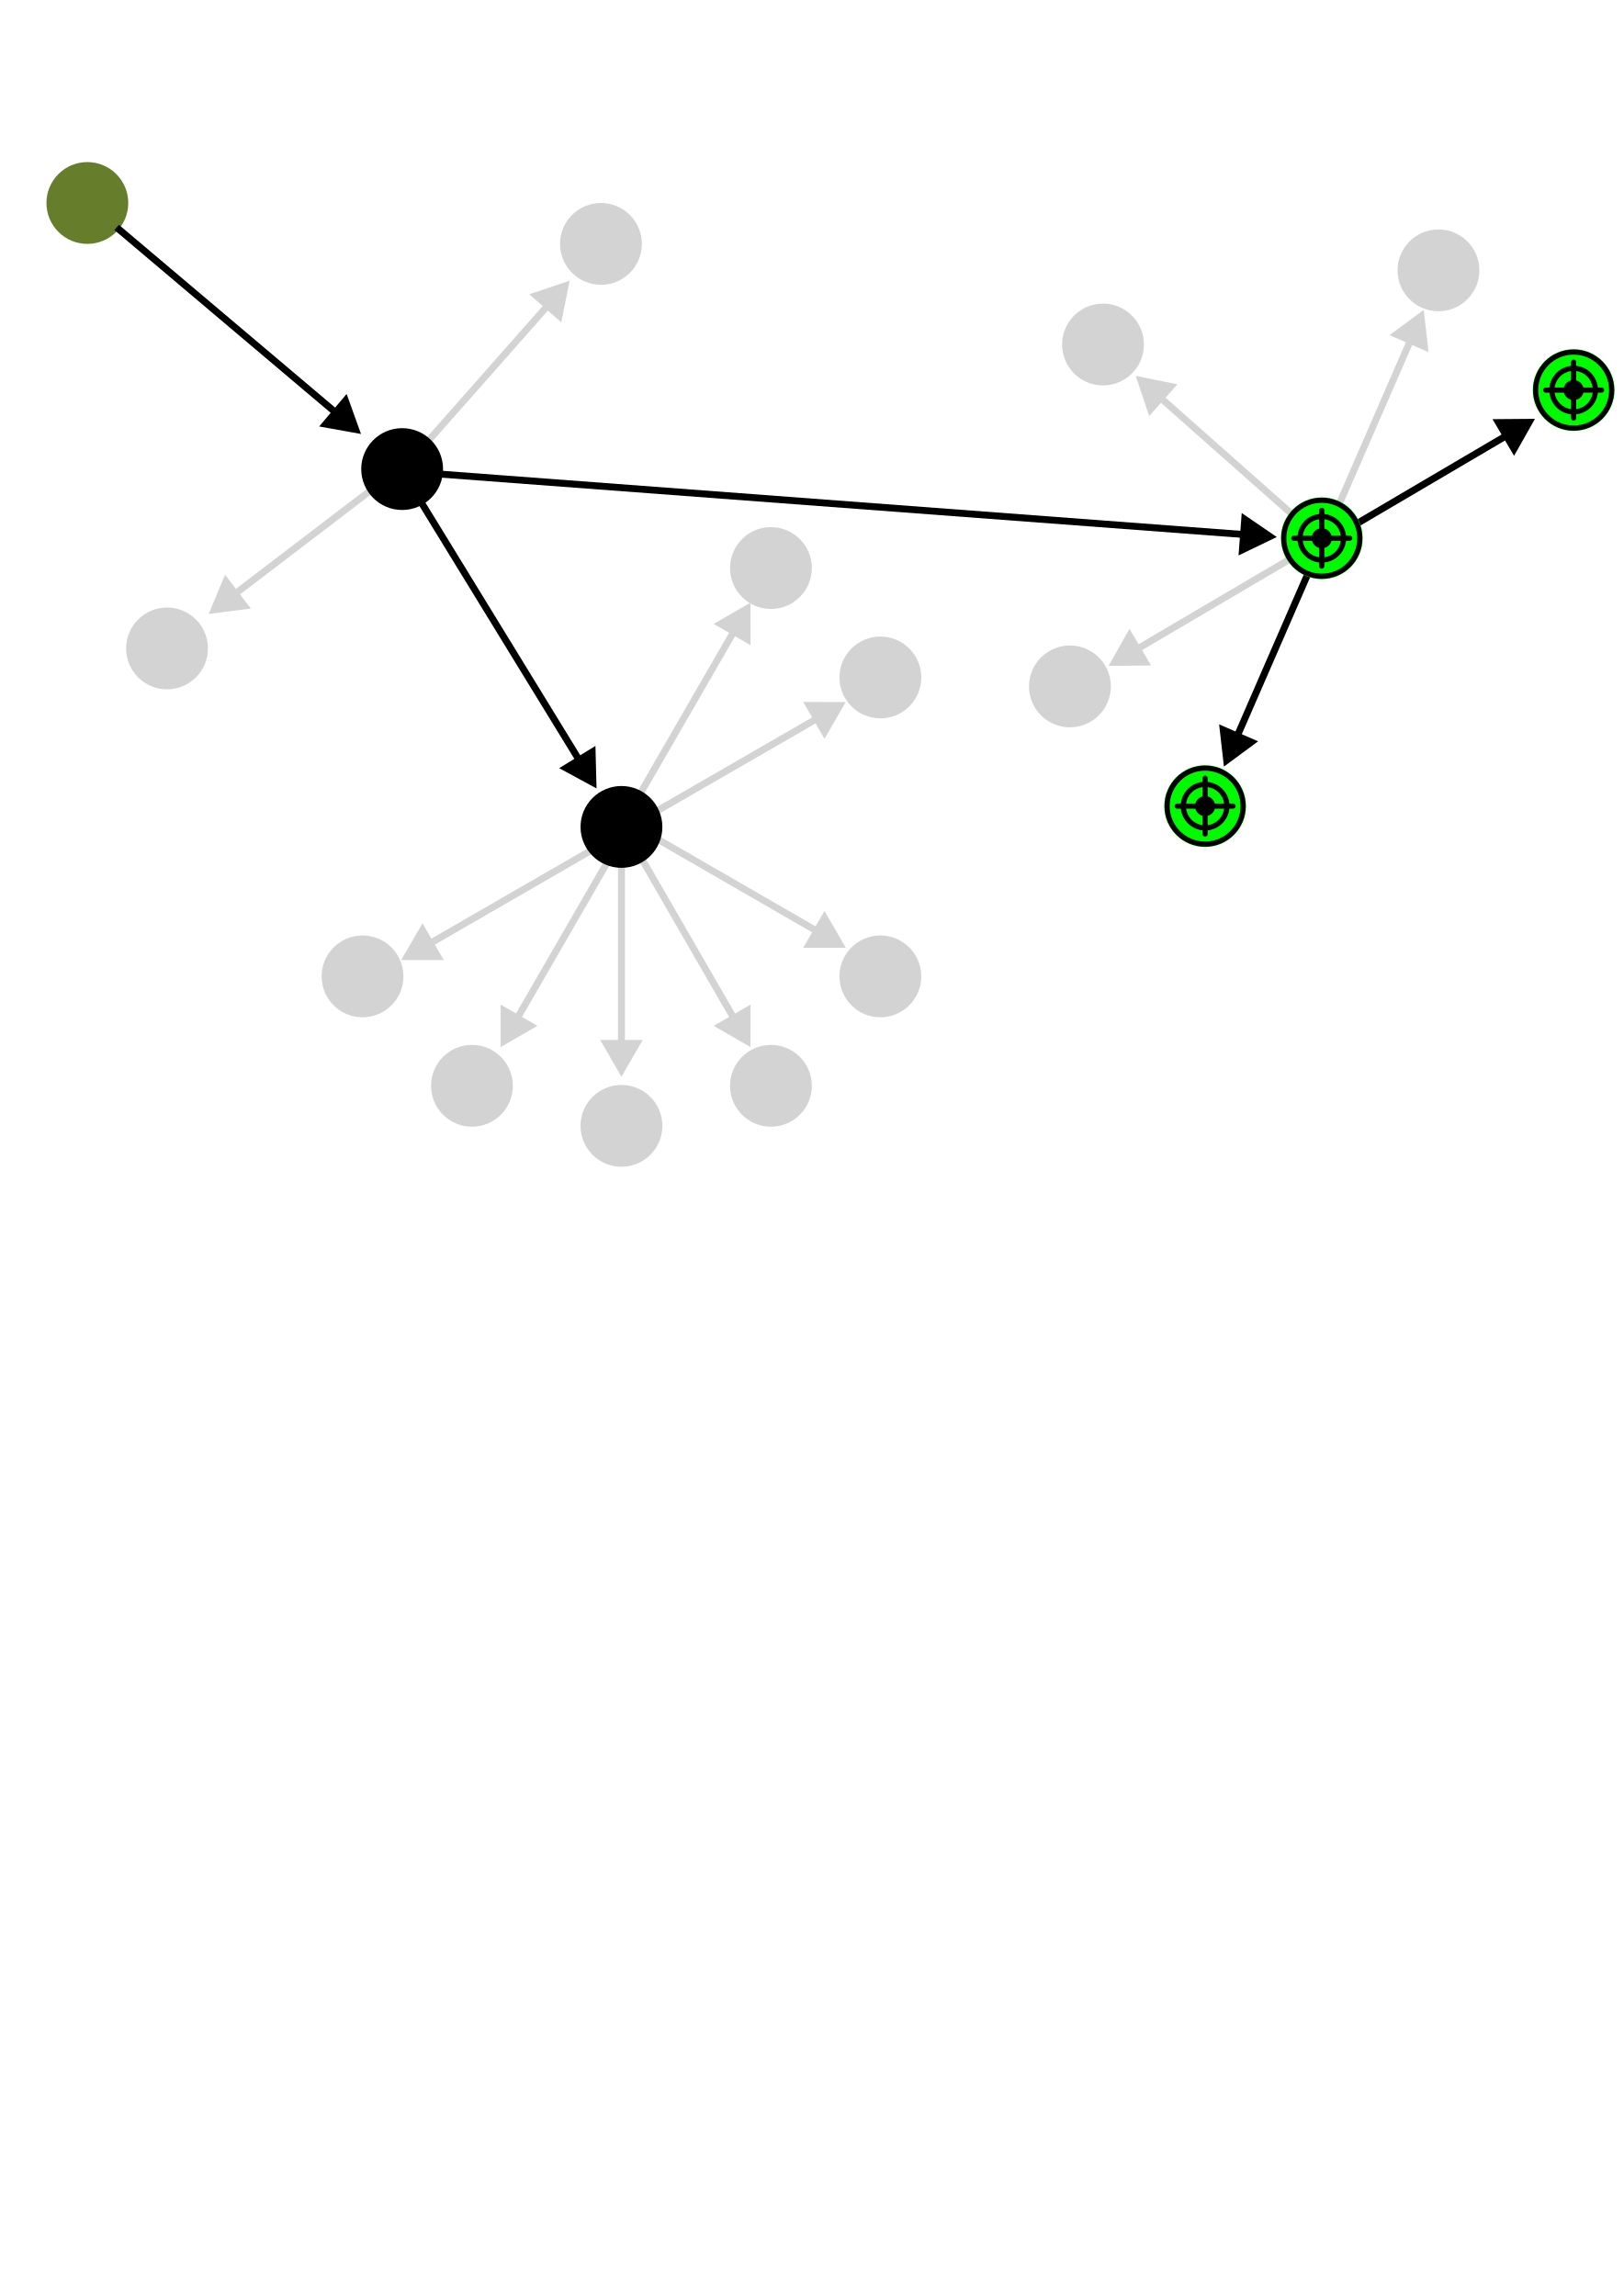
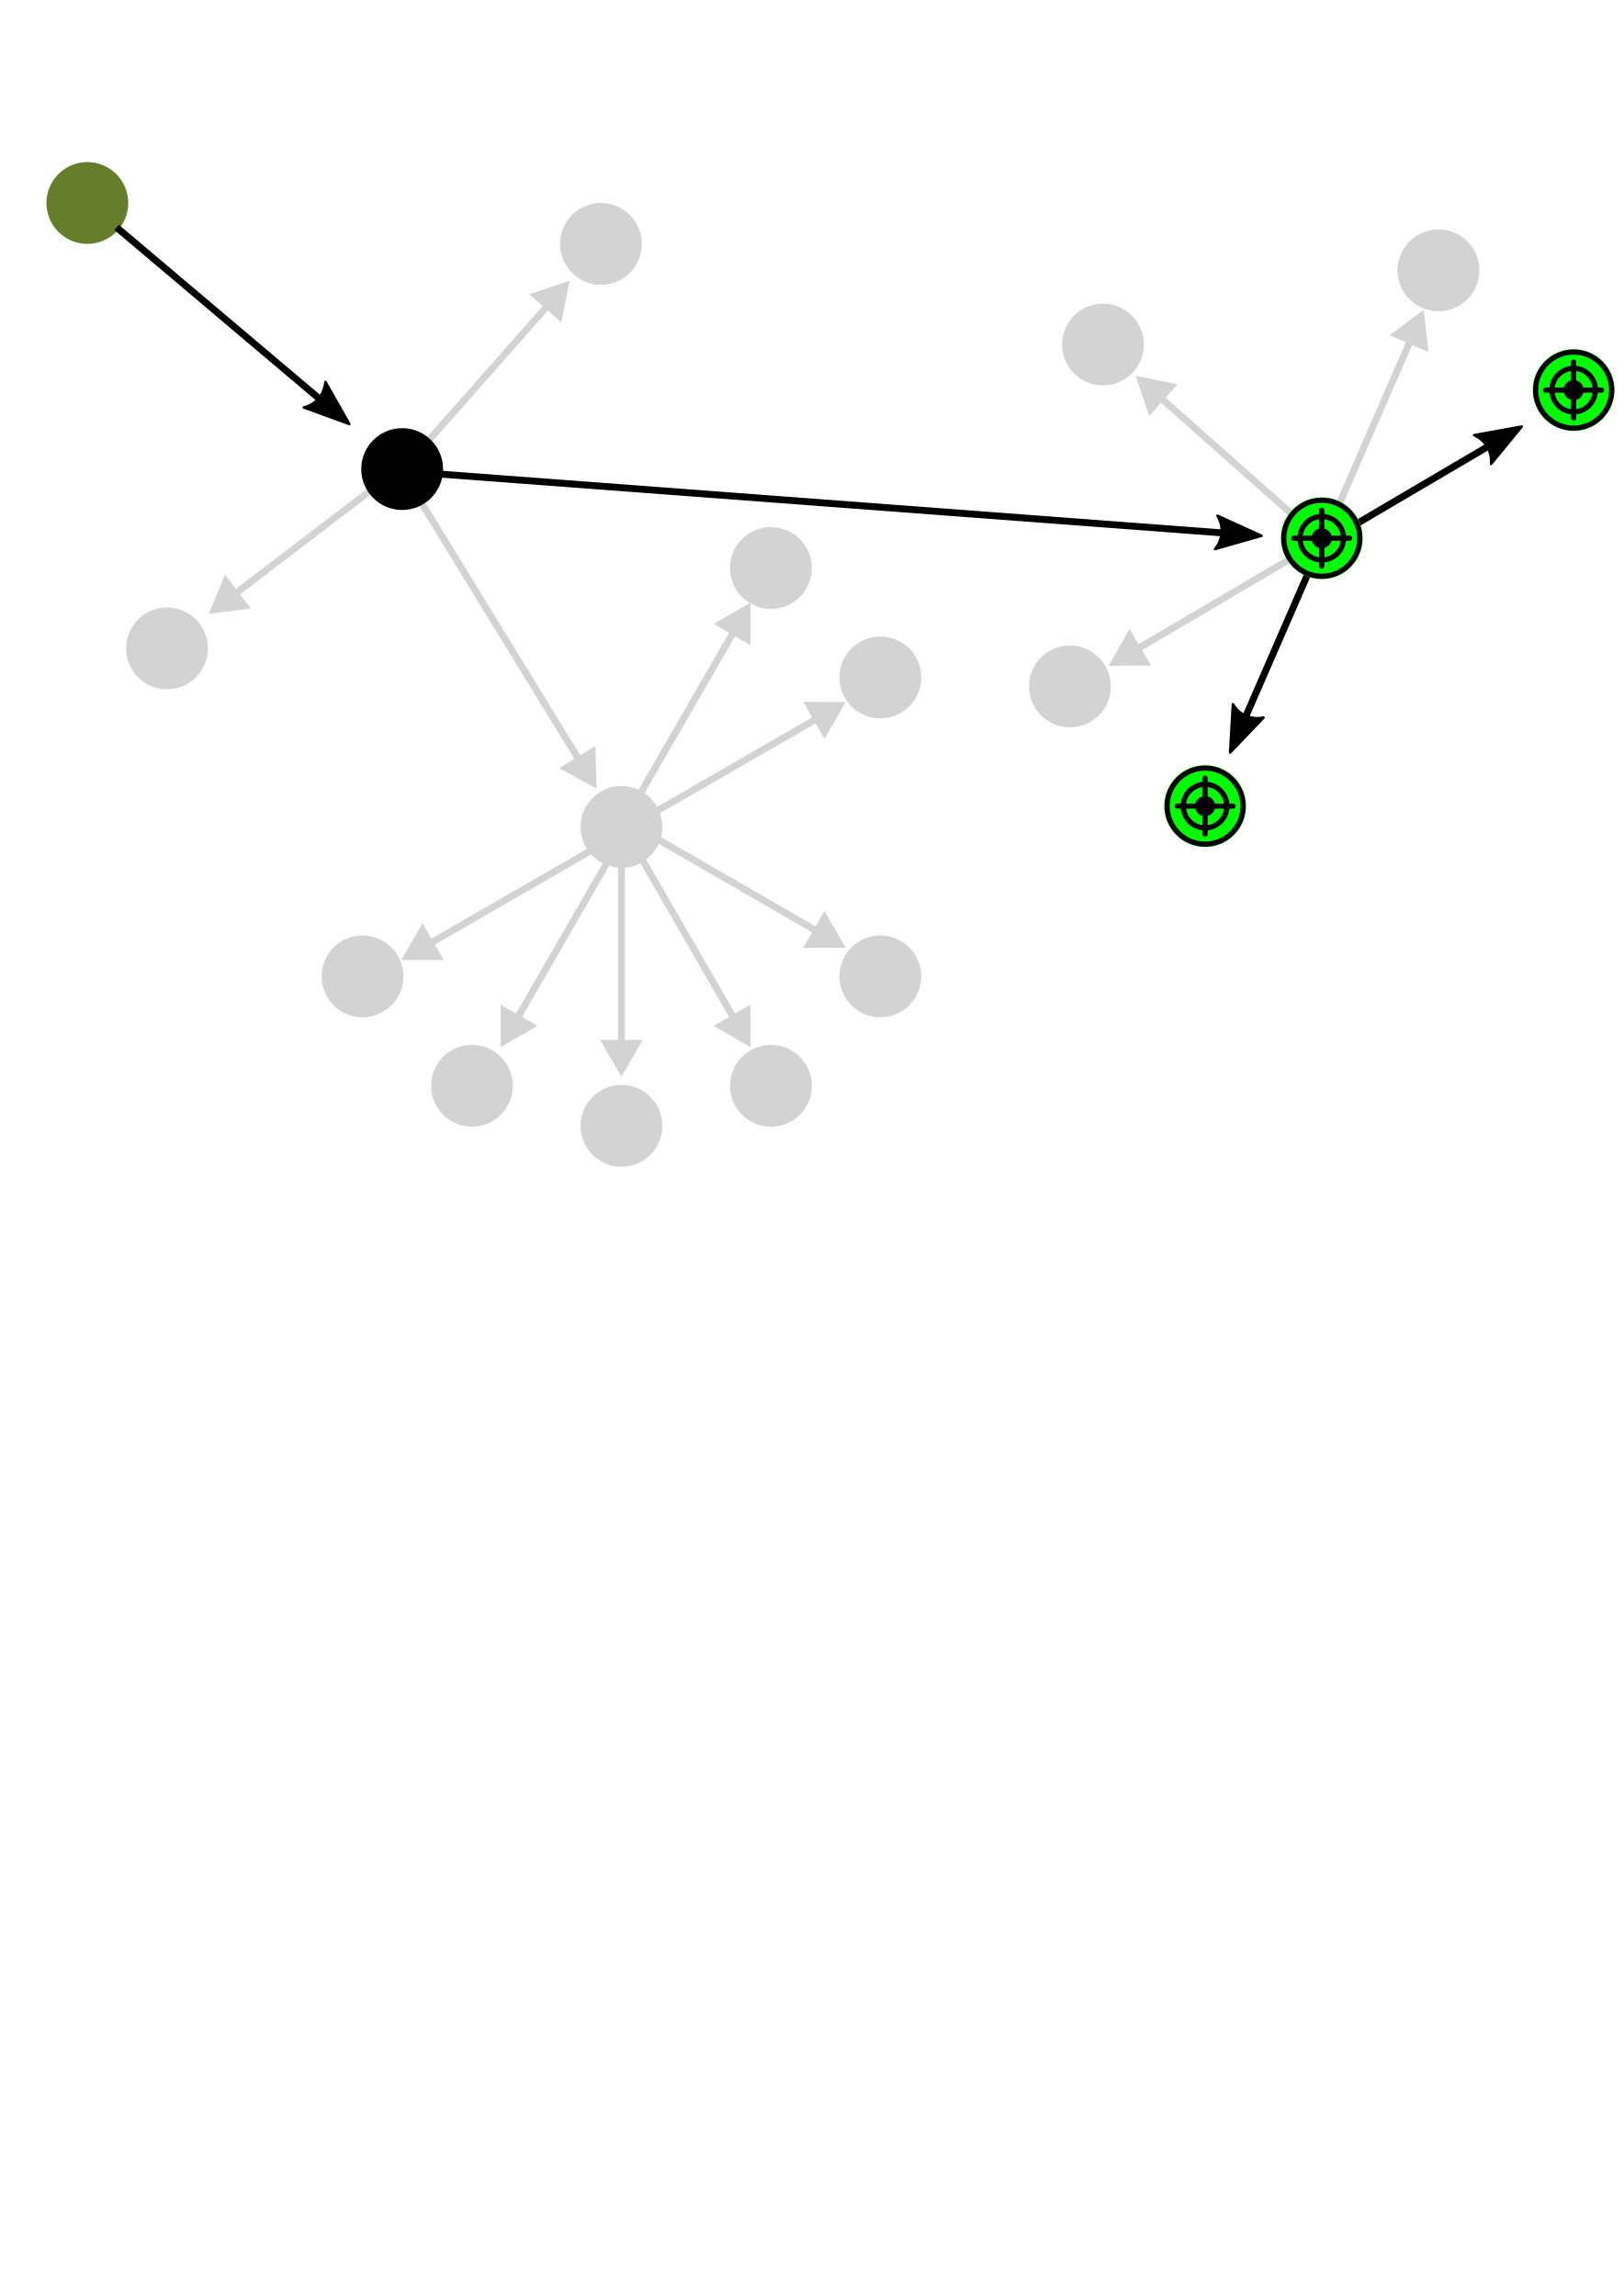
<svg xmlns="http://www.w3.org/2000/svg" width="210mm" height="297mm" viewBox="0 0 210 297" version="1.1" id="svg5">
  <defs id="defs2">
+     <marker style="overflow:visible" id="marker2242" refX="0.0" refY="0.0" orient="auto">
+       <path transform="scale(0.6) translate(0,0)" d="M 8.719,4.034 L -2.207,0.016 L 8.719,-4.002 C 6.973,-1.63 6.983,1.616 8.719,4.034 z " style="stroke:context-stroke;fill-rule:evenodd;fill:context-stroke;stroke-width:0.625;stroke-linejoin:round" id="path2240" />
+     </marker>
+     <marker style="overflow:visible;" id="marker2154" refX="0.0" refY="0.0" orient="auto">
+       <path transform="scale(0.6) rotate(180) translate(0,0)" d="M 8.719,4.034 L -2.207,0.016 L 8.719,-4.002 C 6.973,-1.63 6.983,1.616 8.719,4.034 z " style="stroke:context-stroke;fill-rule:evenodd;fill:context-stroke;stroke-width:0.625;stroke-linejoin:round;" id="path2152" />
+     </marker>
+     <marker style="overflow:visible;" id="Arrow1Mend" refX="0.0" refY="0.0" orient="auto">
+       <path transform="scale(0.4) rotate(180) translate(10,0)" style="fill-rule:evenodd;fill:context-stroke;stroke:context-stroke;stroke-width:1.0pt;" d="M 0.0,0.0 L 5.0,-5.0 L -12.5,0.0 L 5.0,5.0 L 0.0,0.0 z " id="path1213" />
+     </marker>
+     <marker style="overflow:visible;" id="marker2136" refX="0.0" refY="0.0" orient="auto">
+       <path transform="scale(0.6) rotate(180) translate(0,0)" d="M 8.719,4.034 L -2.207,0.016 L 8.719,-4.002 C 6.973,-1.63 6.983,1.616 8.719,4.034 z " style="stroke:context-stroke;fill-rule:evenodd;fill:context-stroke;stroke-width:0.625;stroke-linejoin:round;" id="path2134" />
+     </marker>
+     <marker style="overflow:visible;" id="marker2126" refX="0.0" refY="0.0" orient="auto">
+       <path transform="scale(0.3) rotate(180) translate(-2.3,0)" d="M 8.719,4.034 L -2.207,0.016 L 8.719,-4.002 C 6.973,-1.63 6.983,1.616 8.719,4.034 z " style="stroke:context-stroke;fill-rule:evenodd;fill:context-stroke;stroke-width:0.625;stroke-linejoin:round;" id="path2124" />
+     </marker>
+     <marker style="overflow:visible;" id="Arrow2Send" refX="0.0" refY="0.0" orient="auto">
+       <path transform="scale(0.3) rotate(180) translate(-2.3,0)" d="M 8.719,4.034 L -2.207,0.016 L 8.719,-4.002 C 6.973,-1.63 6.983,1.616 8.719,4.034 z " style="stroke:context-stroke;fill-rule:evenodd;fill:context-stroke;stroke-width:0.625;stroke-linejoin:round;" id="path1237" />
+     </marker>
+     <marker style="overflow:visible;" id="Arrow2Mend" refX="0.0" refY="0.0" orient="auto">
+       <path transform="scale(0.6) rotate(180) translate(0,0)" d="M 8.719,4.034 L -2.207,0.016 L 8.719,-4.002 C 6.973,-1.63 6.983,1.616 8.719,4.034 z " style="stroke:context-stroke;fill-rule:evenodd;fill:context-stroke;stroke-width:0.625;stroke-linejoin:round;" id="path1231" />
+     </marker>
+     <marker style="overflow:visible;" id="Arrow1Send" refX="0.0" refY="0.0" orient="auto">
+       <path transform="scale(0.2) rotate(180) translate(6,0)" style="fill-rule:evenodd;fill:context-stroke;stroke:context-stroke;stroke-width:1.0pt;" d="M 0.0,0.0 L 5.0,-5.0 L -12.5,0.0 L 5.0,5.0 L 0.0,0.0 z " id="path1219" />
+     </marker>
+     <marker style="overflow:visible" id="Arrow1Mstart" refX="0.0" refY="0.0" orient="auto">
+       <path transform="scale(0.4) translate(10,0)" style="fill-rule:evenodd;fill:context-stroke;stroke:context-stroke;stroke-width:1.0pt" d="M 0.0,0.0 L 5.0,-5.0 L -12.5,0.0 L 5.0,5.0 L 0.0,0.0 z " id="path1210" />
+     </marker>
+     <marker style="overflow:visible" id="marker1488" refX="0.0" refY="0.0" orient="auto">
+       <path transform="scale(0.6) translate(0,0)" d="M 8.719,4.034 L -2.207,0.016 L 8.719,-4.002 C 6.973,-1.63 6.983,1.616 8.719,4.034 z " style="stroke:context-stroke;fill-rule:evenodd;fill:context-stroke;stroke-width:0.625;stroke-linejoin:round" id="path1486" />
+     </marker>
+     <marker style="overflow:visible" id="Arrow2Mstart" refX="0.0" refY="0.0" orient="auto">
+       <path transform="scale(0.6) translate(0,0)" d="M 8.719,4.034 L -2.207,0.016 L 8.719,-4.002 C 6.973,-1.63 6.983,1.616 8.719,4.034 z " style="stroke:context-stroke;fill-rule:evenodd;fill:context-stroke;stroke-width:0.625;stroke-linejoin:round" id="path1228" />
+     </marker>
+     <marker style="overflow:visible" id="Arrow1Lstart" refX="0.0" refY="0.0" orient="auto">
+       <path transform="scale(0.8) translate(12.5,0)" style="fill-rule:evenodd;fill:context-stroke;stroke:context-stroke;stroke-width:1.0pt" d="M 0.0,0.0 L 5.0,-5.0 L -12.5,0.0 L 5.0,5.0 L 0.0,0.0 z " id="path1204" />
+     </marker>
    <marker style="overflow:visible" id="TriangleStart" refX="0" refY="0" orient="auto-start-reverse" markerWidth="5.324" markerHeight="6.155" viewBox="0 0 5.324 6.155" preserveAspectRatio="xMidYMid">
      <path transform="scale(0.5)" style="fill:context-stroke;fill-rule:evenodd;stroke:context-stroke;stroke-width:1pt" d="M 5.77,0 -2.88,5 V -5 Z" id="path135" />
    </marker>
  </defs>
  <g id="layer1">
    <g id="g1873" transform="translate(114.7661,97.35264)">
      <path style="fill:#d3d3d3;stroke:#000000;stroke-width:0;stop-color:#000000;font-variation-settings:normal;opacity:1;vector-effect:none;fill-opacity:1;stroke-linecap:butt;stroke-linejoin:miter;stroke-miterlimit:4;stroke-dasharray:none;stroke-dashoffset:0;stroke-opacity:1;-inkscape-stroke:none;stop-opacity:1" id="path400" d="m -9.766,-23.873 a 5.292,5.292 0 0 1 -5.281,5.292 5.292,5.292 0 0 1 -5.302,-5.271 5.292,5.292 0 0 1 5.26,-5.313 5.292,5.292 0 0 1 5.323,5.249" />
      <path style="fill:#667e2c;stroke:#000000;stroke-width:0;stop-color:#000000;font-variation-settings:normal;opacity:1;vector-effect:none;fill-opacity:1;stroke-linecap:butt;stroke-linejoin:miter;stroke-miterlimit:4;stroke-dasharray:none;stroke-dashoffset:0;stroke-opacity:1;-inkscape-stroke:none;stop-opacity:1" id="path400-02" d="m -98.177,-71.095 a 5.292,5.292 0 0 1 -5.281,5.292 5.292,5.292 0 0 1 -5.302,-5.271 5.292,5.292 0 0 1 5.26,-5.313 5.292,5.292 0 0 1 5.323,5.249" />
      <path style="fill:#d3d3d3;stroke:#000000;stroke-width:0;stop-color:#000000;font-variation-settings:normal;opacity:1;vector-effect:none;fill-opacity:1;stroke-linecap:butt;stroke-linejoin:miter;stroke-miterlimit:4;stroke-dasharray:none;stroke-dashoffset:0;stroke-opacity:1;-inkscape-stroke:none;stop-opacity:1" id="path400-3" d="m -31.752,-65.803 a 5.292,5.292 0 0 1 -5.281,5.292 5.292,5.292 0 0 1 -5.302,-5.271 5.292,5.292 0 0 1 5.26,-5.313 5.292,5.292 0 0 1 5.323,5.249" />
      <path style="fill:#d3d3d3;stroke:#000000;stroke-width:0;stop-color:#000000;font-variation-settings:normal;opacity:1;vector-effect:none;fill-opacity:1;stroke-linecap:butt;stroke-linejoin:miter;stroke-miterlimit:4;stroke-dasharray:none;stroke-dashoffset:0;stroke-opacity:1;-inkscape-stroke:none;stop-opacity:1" id="path400-1" d="m 4.387,-9.72 a 5.292,5.292 0 0 1 -5.281,5.292 5.292,5.292 0 0 1 -5.302,-5.271 5.292,5.292 0 0 1 5.26,-5.313 5.292,5.292 0 0 1 5.323,5.249" />
      <path style="fill:#d3d3d3;stroke:#000000;stroke-width:0;stop-color:#000000;font-variation-settings:normal;opacity:1;vector-effect:none;fill-opacity:1;stroke-linecap:butt;stroke-linejoin:miter;stroke-miterlimit:4;stroke-dasharray:none;stroke-dashoffset:0;stroke-opacity:1;-inkscape-stroke:none;stop-opacity:1" id="path400-0" d="m -9.766,43.102 a 5.292,5.292 0 0 1 -5.281,5.292 5.292,5.292 0 0 1 -5.302,-5.271 5.292,5.292 0 0 1 5.26,-5.313 5.292,5.292 0 0 1 5.323,5.249" />
      <path style="fill:#d3d3d3;stroke:#000000;stroke-width:0;stop-color:#000000;font-variation-settings:normal;opacity:1;vector-effect:none;fill-opacity:1;stroke-linecap:butt;stroke-linejoin:miter;stroke-miterlimit:4;stroke-dasharray:none;stroke-dashoffset:0;stroke-opacity:1;-inkscape-stroke:none;stop-opacity:1" id="path400-5" d="m -48.434,43.102 a 5.292,5.292 0 0 1 -5.281,5.292 5.292,5.292 0 0 1 -5.302,-5.271 5.292,5.292 0 0 1 5.26,-5.313 5.292,5.292 0 0 1 5.323,5.249" />
      <path style="fill:#d3d3d3;stroke:#000000;stroke-width:0;stop-color:#000000;font-variation-settings:normal;opacity:1;vector-effect:none;fill-opacity:1;stroke-linecap:butt;stroke-linejoin:miter;stroke-miterlimit:4;stroke-dasharray:none;stroke-dashoffset:0;stroke-opacity:1;-inkscape-stroke:none;stop-opacity:1" id="path400-4" d="m 4.387,28.948 a 5.292,5.292 0 0 1 -5.281,5.292 5.292,5.292 0 0 1 -5.302,-5.271 5.292,5.292 0 0 1 5.26,-5.313 5.292,5.292 0 0 1 5.323,5.249" />
      <path style="fill:#d3d3d3;stroke:#000000;stroke-width:0;stop-color:#000000;font-variation-settings:normal;opacity:1;vector-effect:none;fill-opacity:1;stroke-linecap:butt;stroke-linejoin:miter;stroke-miterlimit:4;stroke-dasharray:none;stroke-dashoffset:0;stroke-opacity:1;-inkscape-stroke:none;stop-opacity:1" id="path400-7" d="m -29.1,48.282 a 5.292,5.292 0 0 1 -5.281,5.292 5.292,5.292 0 0 1 -5.302,-5.271 5.292,5.292 0 0 1 5.26,-5.313 5.292,5.292 0 0 1 5.323,5.249" />
      <path style="fill:#d3d3d3;stroke:#000000;stroke-width:0;stop-color:#000000;font-variation-settings:normal;opacity:1;vector-effect:none;fill-opacity:1;stroke-linecap:butt;stroke-linejoin:miter;stroke-miterlimit:4;stroke-dasharray:none;stroke-dashoffset:0;stroke-opacity:1;-inkscape-stroke:none;stop-opacity:1" id="path400-9" d="m -62.587,28.948 a 5.292,5.292 0 0 1 -5.281,5.292 5.292,5.292 0 0 1 -5.302,-5.271 5.292,5.292 0 0 1 5.26,-5.313 5.292,5.292 0 0 1 5.323,5.249" />
      <path style="font-variation-settings:normal;opacity:1;vector-effect:none;fill:none;fill-opacity:1;fill-rule:evenodd;stroke:#d3d3d3;stroke-width:0.894;stroke-linecap:butt;stroke-linejoin:miter;stroke-miterlimit:4;stroke-dasharray:none;stroke-dashoffset:0;stroke-opacity:1;-inkscape-stroke:none;marker-start:url(#TriangleStart);marker-end:url(#TriangleStart);stop-color:#000000;stop-opacity:1" d="M -35.799,11.202 -60.121,25.244" id="path1840" />
      <path style="font-variation-settings:normal;opacity:1;vector-effect:none;fill:none;fill-opacity:1;fill-rule:evenodd;stroke:#d3d3d3;stroke-width:0.894;stroke-linecap:butt;stroke-linejoin:miter;stroke-miterlimit:4;stroke-dasharray:none;stroke-dashoffset:0;stroke-opacity:1;-inkscape-stroke:none;marker-start:url(#TriangleStart);stop-color:#000000;stop-opacity:1" d="m -34.392,38.757 3e-6,-28.085" id="path1842" />
      <path style="font-variation-settings:normal;opacity:1;vector-effect:none;fill:none;fill-opacity:1;fill-rule:evenodd;stroke:#d3d3d3;stroke-width:0.894;stroke-linecap:butt;stroke-linejoin:miter;stroke-miterlimit:4;stroke-dasharray:none;stroke-dashoffset:0;stroke-opacity:1;-inkscape-stroke:none;marker-start:url(#TriangleStart);stop-color:#000000;stop-opacity:1" d="M -48.434,35.344 -34.392,11.022" id="path1844" />
      <path style="font-variation-settings:normal;opacity:1;vector-effect:none;fill:none;fill-opacity:1;fill-rule:evenodd;stroke:#d3d3d3;stroke-width:0.894;stroke-linecap:butt;stroke-linejoin:miter;stroke-miterlimit:4;stroke-dasharray:none;stroke-dashoffset:0;stroke-opacity:1;-inkscape-stroke:none;marker-start:url(#TriangleStart);stop-color:#000000;stop-opacity:1" d="M -19.291,35.344 -33.333,11.022" id="path1846" />
      <path style="font-variation-settings:normal;opacity:1;vector-effect:none;fill:none;fill-opacity:1;fill-rule:evenodd;stroke:#d3d3d3;stroke-width:0.894;stroke-linecap:butt;stroke-linejoin:miter;stroke-miterlimit:4;stroke-dasharray:none;stroke-dashoffset:0;stroke-opacity:1;-inkscape-stroke:none;marker-start:url(#TriangleStart);stop-color:#000000;stop-opacity:1" d="M -8.133,23.657 -32.455,9.614" id="path1848" />
      <path style="font-variation-settings:normal;opacity:1;vector-effect:none;fill:none;fill-opacity:1;fill-rule:evenodd;stroke:#d3d3d3;stroke-width:0.894;stroke-linecap:butt;stroke-linejoin:miter;stroke-miterlimit:4;stroke-dasharray:none;stroke-dashoffset:0;stroke-opacity:1;-inkscape-stroke:none;marker-start:url(#TriangleStart);stop-color:#000000;stop-opacity:1" d="M -19.291,-16.644 -33.333,7.678" id="path1854" />
      <path id="path400-02-3" style="stroke:#00ff00;stroke-width:0;stop-color:#000000;font-variation-settings:normal;opacity:1;vector-effect:none;fill:#00fa00;fill-opacity:1;stroke-linecap:butt;stroke-linejoin:miter;stroke-miterlimit:4;stroke-dasharray:none;stroke-dashoffset:0;stroke-opacity:1;-inkscape-stroke:none;stop-opacity:1" d="m 94.052,-46.894 a 5.292,5.292 0 0 1 -5.281,5.292 5.292,5.292 0 0 1 -5.302,-5.271 5.292,5.292 0 0 1 5.26,-5.313 5.292,5.292 0 0 1 5.323,5.249" />
      <path style="fill:#d3d3d3;stroke:#000000;stroke-width:0;stop-color:#000000;fill-opacity:1;font-variation-settings:normal;opacity:1;vector-effect:none;stroke-linecap:butt;stroke-linejoin:miter;stroke-miterlimit:4;stroke-dasharray:none;stroke-dashoffset:0;stroke-opacity:1;-inkscape-stroke:none;stop-opacity:1" id="path400-02-1" d="m 76.566,-62.381 a 5.292,5.292 0 0 1 -5.281,5.292 5.292,5.292 0 0 1 -5.302,-5.271 5.292,5.292 0 0 1 5.26,-5.313 5.292,5.292 0 0 1 5.323,5.249" />
      <path style="fill:#00fa00;stroke:#00ff00;stroke-width:0;stop-color:#000000;font-variation-settings:normal;opacity:1;vector-effect:none;fill-opacity:1;stroke-linecap:butt;stroke-linejoin:miter;stroke-miterlimit:4;stroke-dasharray:none;stroke-dashoffset:0;stroke-opacity:1;-inkscape-stroke:none;stop-opacity:1" id="path400-02-2" d="M 46.388,6.924 A 5.292,5.292 0 0 1 41.107,12.216 5.292,5.292 0 0 1 35.805,6.945 5.292,5.292 0 0 1 41.065,1.633 5.292,5.292 0 0 1 46.388,6.882" />
      <path style="fill:#d3d3d3;stroke:#000000;stroke-width:0;stop-color:#000000;font-variation-settings:normal;opacity:1;vector-effect:none;fill-opacity:1;stroke-linecap:butt;stroke-linejoin:miter;stroke-miterlimit:4;stroke-dasharray:none;stroke-dashoffset:0;stroke-opacity:1;-inkscape-stroke:none;stop-opacity:1" id="path400-02-9" d="m 33.183,-52.786 a 5.292,5.292 0 0 1 -5.281,5.292 5.292,5.292 0 0 1 -5.302,-5.271 5.292,5.292 0 0 1 5.26,-5.313 5.292,5.292 0 0 1 5.323,5.249" />
      <path style="fill:#d3d3d3;stroke:#000000;stroke-width:0;stop-color:#000000;font-variation-settings:normal;opacity:1;vector-effect:none;fill-opacity:1;stroke-linecap:butt;stroke-linejoin:miter;stroke-miterlimit:4;stroke-dasharray:none;stroke-dashoffset:0;stroke-opacity:1;-inkscape-stroke:none;stop-opacity:1" id="path400-02-21" d="m 28.902,-8.563 a 5.292,5.292 0 0 1 -5.281,5.292 5.292,5.292 0 0 1 -5.302,-5.271 5.292,5.292 0 0 1 5.26,-5.313 5.292,5.292 0 0 1 5.323,5.249" />
-       <path style="font-variation-settings:normal;opacity:1;vector-effect:none;fill:none;fill-opacity:1;fill-rule:evenodd;stroke:#000000;stroke-width:0.894;stroke-linecap:butt;stroke-linejoin:miter;stroke-miterlimit:4;stroke-dasharray:none;stroke-dashoffset:0;stroke-opacity:1;-inkscape-stroke:none;marker-start:url(#TriangleStart);stop-color:#000000;stop-opacity:1" d="M 47.204,-28.125 -61.182,-36.278" id="path2119" />
-       <path style="font-variation-settings:normal;opacity:1;fill:none;fill-opacity:1;fill-rule:evenodd;stroke:#000000;stroke-width:0.894;stroke-linecap:butt;stroke-linejoin:miter;stroke-miterlimit:4;stroke-dasharray:none;stroke-dashoffset:0;stroke-opacity:1;marker-start:url(#TriangleStart);stop-color:#000000;stop-opacity:1" d="M -70.5,-43.266 -99.677,-67.933" id="path2121" />
+       <path style="font-variation-settings:normal;opacity:1;fill:#000000;fill-opacity:1;fill-rule:evenodd;stroke:#000000;stroke-width:0.894;stroke-linecap:butt;stroke-linejoin:miter;stroke-miterlimit:4;stroke-dasharray:none;stroke-dashoffset:0;stroke-opacity:1;marker-start:url(#Arrow2Mstart);stop-color:#000000;stop-opacity:1" d="M 47.204,-28.125 -61.182,-36.278" id="path2119" />
+       <path style="font-variation-settings:normal;opacity:1;fill:none;fill-opacity:1;fill-rule:evenodd;stroke:#000000;stroke-width:0.894;stroke-linecap:butt;stroke-linejoin:miter;stroke-miterlimit:4;stroke-dasharray:none;stroke-dashoffset:0;stroke-opacity:1;marker-start:url(#marker2242);stop-color:#000000;stop-opacity:1" d="M -70.5,-43.266 -99.677,-67.933" id="path2121" />
      <path style="font-variation-settings:normal;opacity:1;vector-effect:none;fill:none;fill-opacity:1;fill-rule:evenodd;stroke:#d3d3d3;stroke-width:0.894;stroke-linecap:butt;stroke-linejoin:miter;stroke-miterlimit:4;stroke-dasharray:none;stroke-dashoffset:0;stroke-opacity:1;-inkscape-stroke:none;marker-start:url(#TriangleStart);stop-color:#000000;stop-opacity:1" d="m -43.191,-58.661 -18.708,21.193" id="path2123" />
-       <path style="font-variation-settings:normal;opacity:1;vector-effect:none;fill:none;fill-opacity:1;fill-rule:evenodd;stroke:#000000;stroke-width:0.894;stroke-linecap:butt;stroke-linejoin:miter;stroke-miterlimit:4;stroke-dasharray:none;stroke-dashoffset:0;stroke-opacity:1;-inkscape-stroke:none;marker-start:url(#TriangleStart);stop-color:#000000;stop-opacity:1" d="M -39.273,1.927 -62.107,-35.338" id="path2125" />
-       <path style="font-variation-settings:normal;opacity:1;vector-effect:none;fill:#000000;fill-opacity:1;fill-rule:evenodd;stroke:#000000;stroke-width:0.894;stroke-linecap:butt;stroke-linejoin:miter;stroke-miterlimit:4;stroke-dasharray:none;stroke-dashoffset:0;stroke-opacity:1;-inkscape-stroke:none;marker-start:url(#TriangleStart);marker-end:url(#TriangleStart);stop-color:#000000;stop-opacity:1" d="M 55.66,-26.052 44.797,-1.102" id="path2127" />
+       <path style="font-variation-settings:normal;opacity:1;vector-effect:none;fill:none;fill-opacity:1;fill-rule:evenodd;stroke:#d3d3d3;stroke-width:0.894;stroke-linecap:butt;stroke-linejoin:miter;stroke-miterlimit:4;stroke-dasharray:none;stroke-dashoffset:0;stroke-opacity:1;-inkscape-stroke:none;marker-start:url(#TriangleStart);stop-color:#000000;stop-opacity:1" d="M -39.273,1.927 -62.107,-35.338" id="path2125" />
+       <path style="font-variation-settings:normal;opacity:1;fill:#000000;fill-opacity:1;fill-rule:evenodd;stroke:#000000;stroke-width:0.894;stroke-linecap:butt;stroke-linejoin:miter;stroke-miterlimit:4;stroke-dasharray:none;stroke-dashoffset:0;stroke-opacity:1;marker-start:url(#TriangleStart);marker-end:url(#marker2154);stop-color:#000000;stop-opacity:1" d="M 55.66,-26.052 44.797,-1.102" id="path2127" />
      <path style="font-variation-settings:normal;opacity:1;vector-effect:none;fill:none;fill-opacity:1;fill-rule:evenodd;stroke:#d3d3d3;stroke-width:0.894;stroke-linecap:butt;stroke-linejoin:miter;stroke-miterlimit:4;stroke-dasharray:none;stroke-dashoffset:0;stroke-opacity:1;-inkscape-stroke:none;marker-start:url(#TriangleStart);marker-end:url(#TriangleStart);stop-color:#000000;stop-opacity:1" d="M 54.799,-26.632 31.346,-12.833" id="path2129" />
      <path style="font-variation-settings:normal;opacity:1;vector-effect:none;fill:none;fill-opacity:1;fill-rule:evenodd;stroke:#d3d3d3;stroke-width:0.894;stroke-linecap:butt;stroke-linejoin:miter;stroke-miterlimit:4;stroke-dasharray:none;stroke-dashoffset:0;stroke-opacity:1;-inkscape-stroke:none;marker-start:url(#TriangleStart);marker-end:url(#TriangleStart);stop-color:#000000;stop-opacity:1" d="M 57.239,-29.405 68.103,-54.354" id="path2131" />
-       <path style="font-variation-settings:normal;opacity:1;vector-effect:none;fill:none;fill-opacity:1;fill-rule:evenodd;stroke:#000000;stroke-width:0.894;stroke-linecap:butt;stroke-linejoin:miter;stroke-miterlimit:4;stroke-dasharray:none;stroke-dashoffset:0;stroke-opacity:1;-inkscape-stroke:none;marker-start:url(#TriangleStart);marker-end:url(#TriangleStart);stop-color:#000000;stop-opacity:1" d="M 57.571,-27.766 81.025,-41.565" id="path2133" />
+       <path style="font-variation-settings:normal;opacity:1;fill:#000000;fill-opacity:1;fill-rule:evenodd;stroke:#000000;stroke-width:0.894;stroke-linecap:butt;stroke-linejoin:miter;stroke-miterlimit:4;stroke-dasharray:none;stroke-dashoffset:0;stroke-opacity:1;stop-color:#000000;stop-opacity:1;marker-end:url(#marker2136)" d="M 57.571,-27.766 81.025,-41.565" id="path2133" />
      <path style="font-variation-settings:normal;opacity:1;vector-effect:none;fill:none;fill-opacity:1;fill-rule:evenodd;stroke:#d3d3d3;stroke-width:0.894;stroke-linecap:butt;stroke-linejoin:miter;stroke-miterlimit:4;stroke-dasharray:none;stroke-dashoffset:0;stroke-opacity:1;-inkscape-stroke:none;marker-start:url(#TriangleStart);marker-end:url(#TriangleStart);stop-color:#000000;stop-opacity:1" d="M 54.87,-28.591 34.499,-46.632" id="path2135" />
      <path style="fill:#d3d3d3;stroke:#000000;stroke-width:0;stop-color:#000000;font-variation-settings:normal;opacity:1;vector-effect:none;fill-opacity:1;stroke-linecap:butt;stroke-linejoin:miter;stroke-miterlimit:4;stroke-dasharray:none;stroke-dashoffset:0;stroke-opacity:1;-inkscape-stroke:none;stop-opacity:1" id="path400-999-8" d="m -87.872,-13.475 a 5.292,5.292 0 0 1 -5.281,5.292 5.292,5.292 0 0 1 -5.302,-5.271 5.292,5.292 0 0 1 5.26,-5.313 5.292,5.292 0 0 1 5.323,5.249" />
      <path style="font-variation-settings:normal;opacity:1;vector-effect:none;fill:none;fill-opacity:1;fill-rule:evenodd;stroke:#d3d3d3;stroke-width:0.894;stroke-linecap:butt;stroke-linejoin:miter;stroke-miterlimit:4;stroke-dasharray:none;stroke-dashoffset:0;stroke-opacity:1;-inkscape-stroke:none;marker-start:url(#TriangleStart);stop-color:#000000;stop-opacity:1" d="m -85.252,-19.86 21.995,-16.781" id="path2159" />
      <path style="font-variation-settings:normal;opacity:1;vector-effect:none;fill:none;fill-opacity:1;fill-rule:evenodd;stroke:#d3d3d3;stroke-width:0.894;stroke-linecap:butt;stroke-linejoin:miter;stroke-miterlimit:4;stroke-dasharray:none;stroke-dashoffset:0;stroke-opacity:1;-inkscape-stroke:none;marker-start:url(#TriangleStart);marker-end:url(#TriangleStart);stop-color:#000000;stop-opacity:1" d="M -32.455,9.085 -8.133,-4.957" id="path3019" />
      <g style="fill:#000000" id="g2088-1" transform="matrix(0.03325553,2.0295612e-8,-2.0295612e-8,0.03325553,35.84674,1.674224)">
        <g id="g2077-5">
          <path d="M 157.869,0 C 70.82,0 0,70.819 0,157.868 c 0,87.049 70.82,157.869 157.869,157.869 87.049,0 157.868,-70.82 157.868,-157.869 C 315.737,70.819 244.918,0 157.869,0 Z m 0,295.737 C 81.848,295.737 20,233.89 20,157.868 20,81.848 81.848,20 157.869,20 c 76.02,0 137.868,61.848 137.868,137.868 0,76.022 -61.847,137.869 -137.868,137.869 z" id="path2073-9" />
          <path d="m 266.542,147.868 h -14.42 C 247.456,103.577 212.16,68.281 167.869,63.615 v -14.42 c 0,-5.522 -4.478,-10 -10,-10 -5.523,0 -10,4.478 -10,10 v 14.42 c -44.292,4.666 -79.588,39.961 -84.254,84.253 h -14.42 c -5.522,0 -10,4.478 -10,10 0,5.523 4.478,10 10,10 h 14.42 c 4.666,44.292 39.962,79.588 84.254,84.254 v 14.42 c 0,5.523 4.477,10 10,10 5.522,0 10,-4.477 10,-10 v -14.42 c 44.291,-4.666 79.587,-39.962 84.253,-84.254 h 14.42 c 5.522,0 10,-4.477 10,-10 0,-5.522 -4.478,-10 -10,-10 z m -34.581,0 H 195.593 C 192.02,134.354 181.382,123.717 167.869,120.144 V 83.776 c 33.246,4.466 59.627,30.846 64.092,64.092 z M 147.869,83.776 v 36.367 c -13.514,3.573 -24.152,14.211 -27.725,27.725 H 83.776 c 4.466,-33.246 30.847,-59.626 64.093,-64.092 z m -64.093,84.092 h 36.368 c 3.573,13.514 14.211,24.152 27.725,27.725 v 36.368 C 114.623,227.496 88.241,201.115 83.776,167.868 Z m 84.093,64.093 v -36.368 c 13.514,-3.573 24.151,-14.211 27.724,-27.725 h 36.368 c -4.465,33.247 -30.845,59.628 -64.092,64.093 z" id="path2075-0" />
        </g>
      </g>
-       <path style="fill:#000000;stroke:#000000;stroke-width:0;stop-color:#000000;fill-opacity:1;font-variation-settings:normal;opacity:1;vector-effect:none;stroke-linecap:butt;stroke-linejoin:miter;stroke-miterlimit:4;stroke-dasharray:none;stroke-dashoffset:0;stroke-opacity:1;-inkscape-stroke:none;stop-opacity:1" id="path400-99" d="m -29.1,9.614 a 5.292,5.292 0 0 1 -5.281,5.292 5.292,5.292 0 0 1 -5.302,-5.271 5.292,5.292 0 0 1 5.26,-5.313 5.292,5.292 0 0 1 5.323,5.249" />
+       <path style="fill:#d3d3d3;stroke:#000000;stroke-width:0;stop-color:#000000;fill-opacity:1;font-variation-settings:normal;opacity:1;vector-effect:none;stroke-linecap:butt;stroke-linejoin:miter;stroke-miterlimit:4;stroke-dasharray:none;stroke-dashoffset:0;stroke-opacity:1;-inkscape-stroke:none;stop-opacity:1" id="path400-99" d="m -29.1,9.614 a 5.292,5.292 0 0 1 -5.281,5.292 5.292,5.292 0 0 1 -5.302,-5.271 5.292,5.292 0 0 1 5.26,-5.313 5.292,5.292 0 0 1 5.323,5.249" />
      <g style="fill:#000000" id="g2088-8" transform="matrix(0.03325553,2.0295612e-8,-2.0295612e-8,0.03325553,83.51036,-52.14377)">
        <g id="g2077-6">
          <path d="M 157.869,0 C 70.82,0 0,70.819 0,157.868 c 0,87.049 70.82,157.869 157.869,157.869 87.049,0 157.868,-70.82 157.868,-157.869 C 315.737,70.819 244.918,0 157.869,0 Z m 0,295.737 C 81.848,295.737 20,233.89 20,157.868 20,81.848 81.848,20 157.869,20 c 76.02,0 137.868,61.848 137.868,137.868 0,76.022 -61.847,137.869 -137.868,137.869 z" id="path2073-8" />
          <path d="m 266.542,147.868 h -14.42 C 247.456,103.577 212.16,68.281 167.869,63.615 v -14.42 c 0,-5.522 -4.478,-10 -10,-10 -5.523,0 -10,4.478 -10,10 v 14.42 c -44.292,4.666 -79.588,39.961 -84.254,84.253 h -14.42 c -5.522,0 -10,4.478 -10,10 0,5.523 4.478,10 10,10 h 14.42 c 4.666,44.292 39.962,79.588 84.254,84.254 v 14.42 c 0,5.523 4.477,10 10,10 5.522,0 10,-4.477 10,-10 v -14.42 c 44.291,-4.666 79.587,-39.962 84.253,-84.254 h 14.42 c 5.522,0 10,-4.477 10,-10 0,-5.522 -4.478,-10 -10,-10 z m -34.581,0 H 195.593 C 192.02,134.354 181.382,123.717 167.869,120.144 V 83.776 c 33.246,4.466 59.627,30.846 64.092,64.092 z M 147.869,83.776 v 36.367 c -13.514,3.573 -24.152,14.211 -27.725,27.725 H 83.776 c 4.466,-33.246 30.847,-59.626 64.093,-64.092 z m -64.093,84.092 h 36.368 c 3.573,13.514 14.211,24.152 27.725,27.725 v 36.368 C 114.623,227.496 88.241,201.115 83.776,167.868 Z m 84.093,64.093 v -36.368 c 13.514,-3.573 24.151,-14.211 27.724,-27.725 h 36.368 c -4.465,33.247 -30.845,59.628 -64.092,64.093 z" id="path2075-2" />
        </g>
      </g>
      <path style="fill:#00fa00;stroke:#00ff00;stroke-width:0;stop-color:#000000;fill-opacity:1;font-variation-settings:normal;opacity:1;vector-effect:none;stroke-linecap:butt;stroke-linejoin:miter;stroke-miterlimit:4;stroke-dasharray:none;stroke-dashoffset:0;stroke-opacity:1;-inkscape-stroke:none;stop-opacity:1" id="path400-02-5" d="m 61.477,-27.728 a 5.292,5.292 0 0 1 -5.281,5.292 5.292,5.292 0 0 1 -5.302,-5.271 5.292,5.292 0 0 1 5.26,-5.313 5.292,5.292 0 0 1 5.323,5.249" />
      <g style="fill:#000000" id="g2088-8-3" transform="matrix(0.03325553,2.0295612e-8,-2.0295612e-8,0.03325553,50.93529,-32.9782)">
        <g id="g2077-6-2">
          <path d="M 157.869,0 C 70.82,0 0,70.819 0,157.868 c 0,87.049 70.82,157.869 157.869,157.869 87.049,0 157.868,-70.82 157.868,-157.869 C 315.737,70.819 244.918,0 157.869,0 Z m 0,295.737 C 81.848,295.737 20,233.89 20,157.868 20,81.848 81.848,20 157.869,20 c 76.02,0 137.868,61.848 137.868,137.868 0,76.022 -61.847,137.869 -137.868,137.869 z" id="path2073-8-1" />
          <path d="m 266.542,147.868 h -14.42 C 247.456,103.577 212.16,68.281 167.869,63.615 v -14.42 c 0,-5.522 -4.478,-10 -10,-10 -5.523,0 -10,4.478 -10,10 v 14.42 c -44.292,4.666 -79.588,39.961 -84.254,84.253 h -14.42 c -5.522,0 -10,4.478 -10,10 0,5.523 4.478,10 10,10 h 14.42 c 4.666,44.292 39.962,79.588 84.254,84.254 v 14.42 c 0,5.523 4.477,10 10,10 5.522,0 10,-4.477 10,-10 v -14.42 c 44.291,-4.666 79.587,-39.962 84.253,-84.254 h 14.42 c 5.522,0 10,-4.477 10,-10 0,-5.522 -4.478,-10 -10,-10 z m -34.581,0 H 195.593 C 192.02,134.354 181.382,123.717 167.869,120.144 V 83.776 c 33.246,4.466 59.627,30.846 64.092,64.092 z M 147.869,83.776 v 36.367 c -13.514,3.573 -24.152,14.211 -27.725,27.725 H 83.776 c 4.466,-33.246 30.847,-59.626 64.093,-64.092 z m -64.093,84.092 h 36.368 c 3.573,13.514 14.211,24.152 27.725,27.725 v 36.368 C 114.623,227.496 88.241,201.115 83.776,167.868 Z m 84.093,64.093 v -36.368 c 13.514,-3.573 24.151,-14.211 27.724,-27.725 h 36.368 c -4.465,33.247 -30.845,59.628 -64.092,64.093 z" id="path2075-2-0" />
        </g>
      </g>
      <path style="fill:#000000;stroke:#000000;stroke-width:0;stop-color:#000000;font-variation-settings:normal;opacity:1;vector-effect:none;fill-opacity:1;stroke-linecap:butt;stroke-linejoin:miter;stroke-miterlimit:4;stroke-dasharray:none;stroke-dashoffset:0;stroke-opacity:1;-inkscape-stroke:none;stop-opacity:1" id="path400-999" d="m -57.463,-36.675 a 5.292,5.292 0 0 1 -5.281,5.292 5.292,5.292 0 0 1 -5.302,-5.271 5.292,5.292 0 0 1 5.26,-5.313 5.292,5.292 0 0 1 5.323,5.249" />
    </g>
    <g id="g1873-7" transform="matrix(0.38383,-0.9234038,-0.9234038,-0.38383,141.6092,140.6625)" />
  </g>
</svg>
